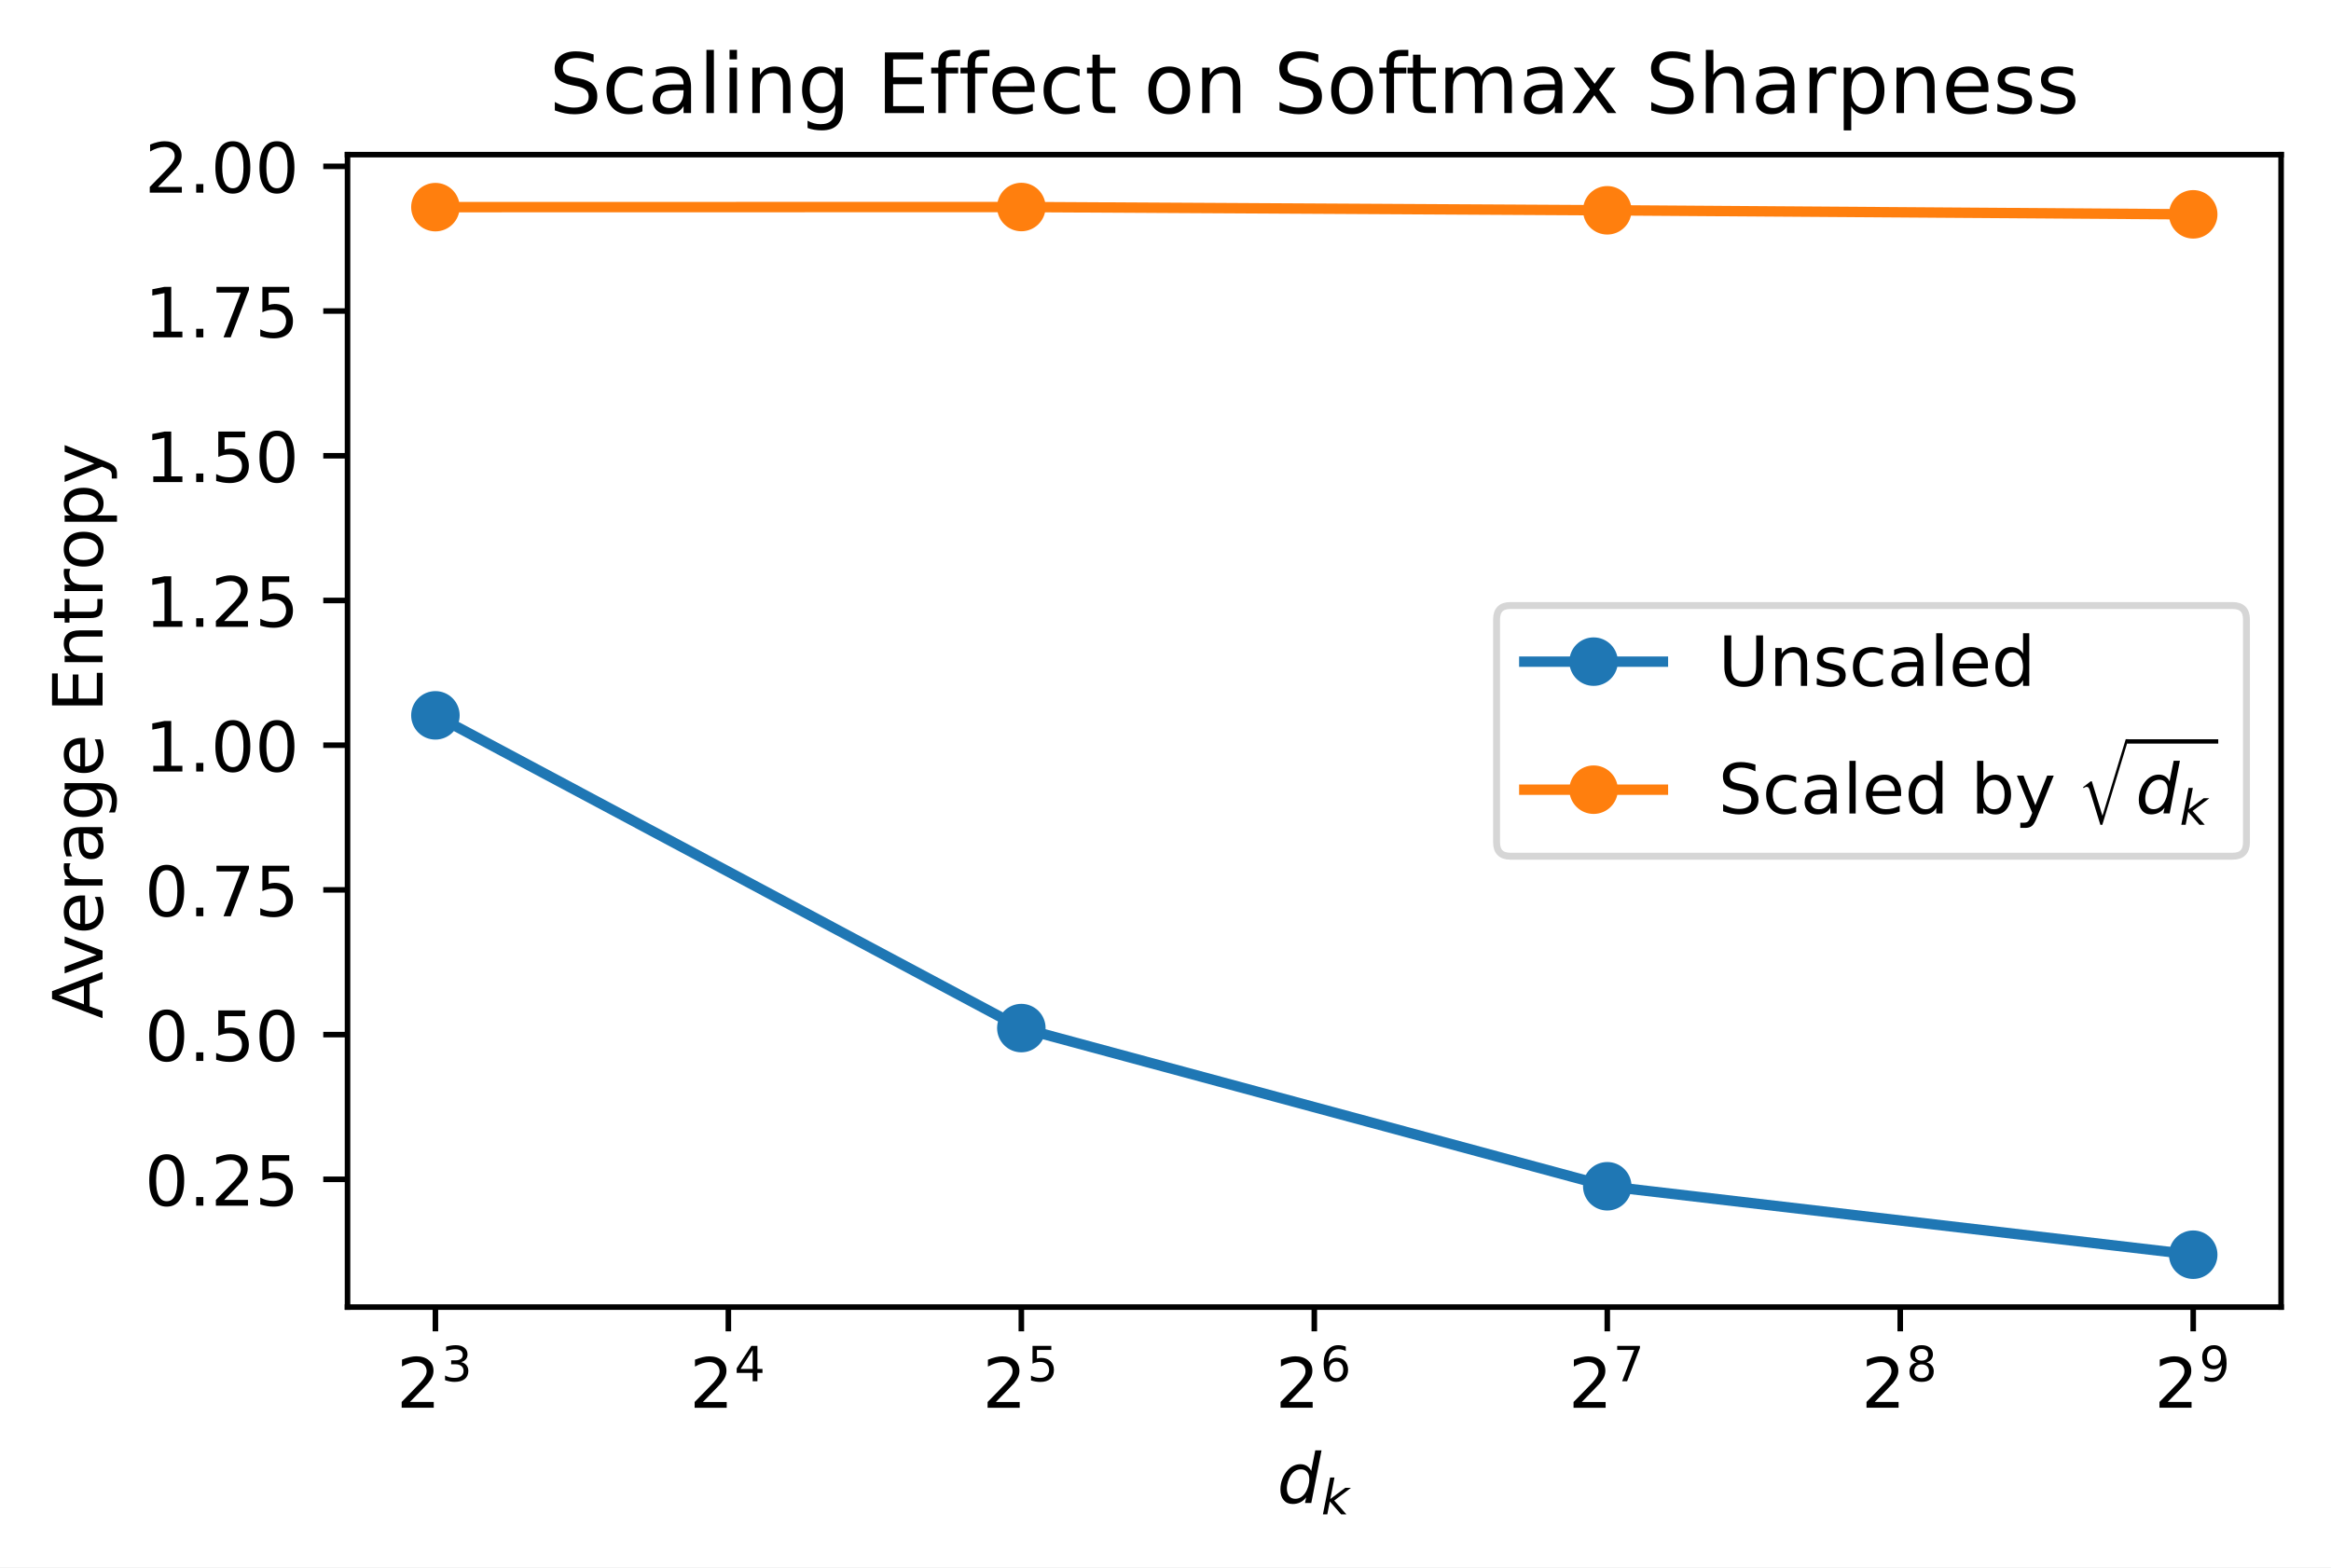
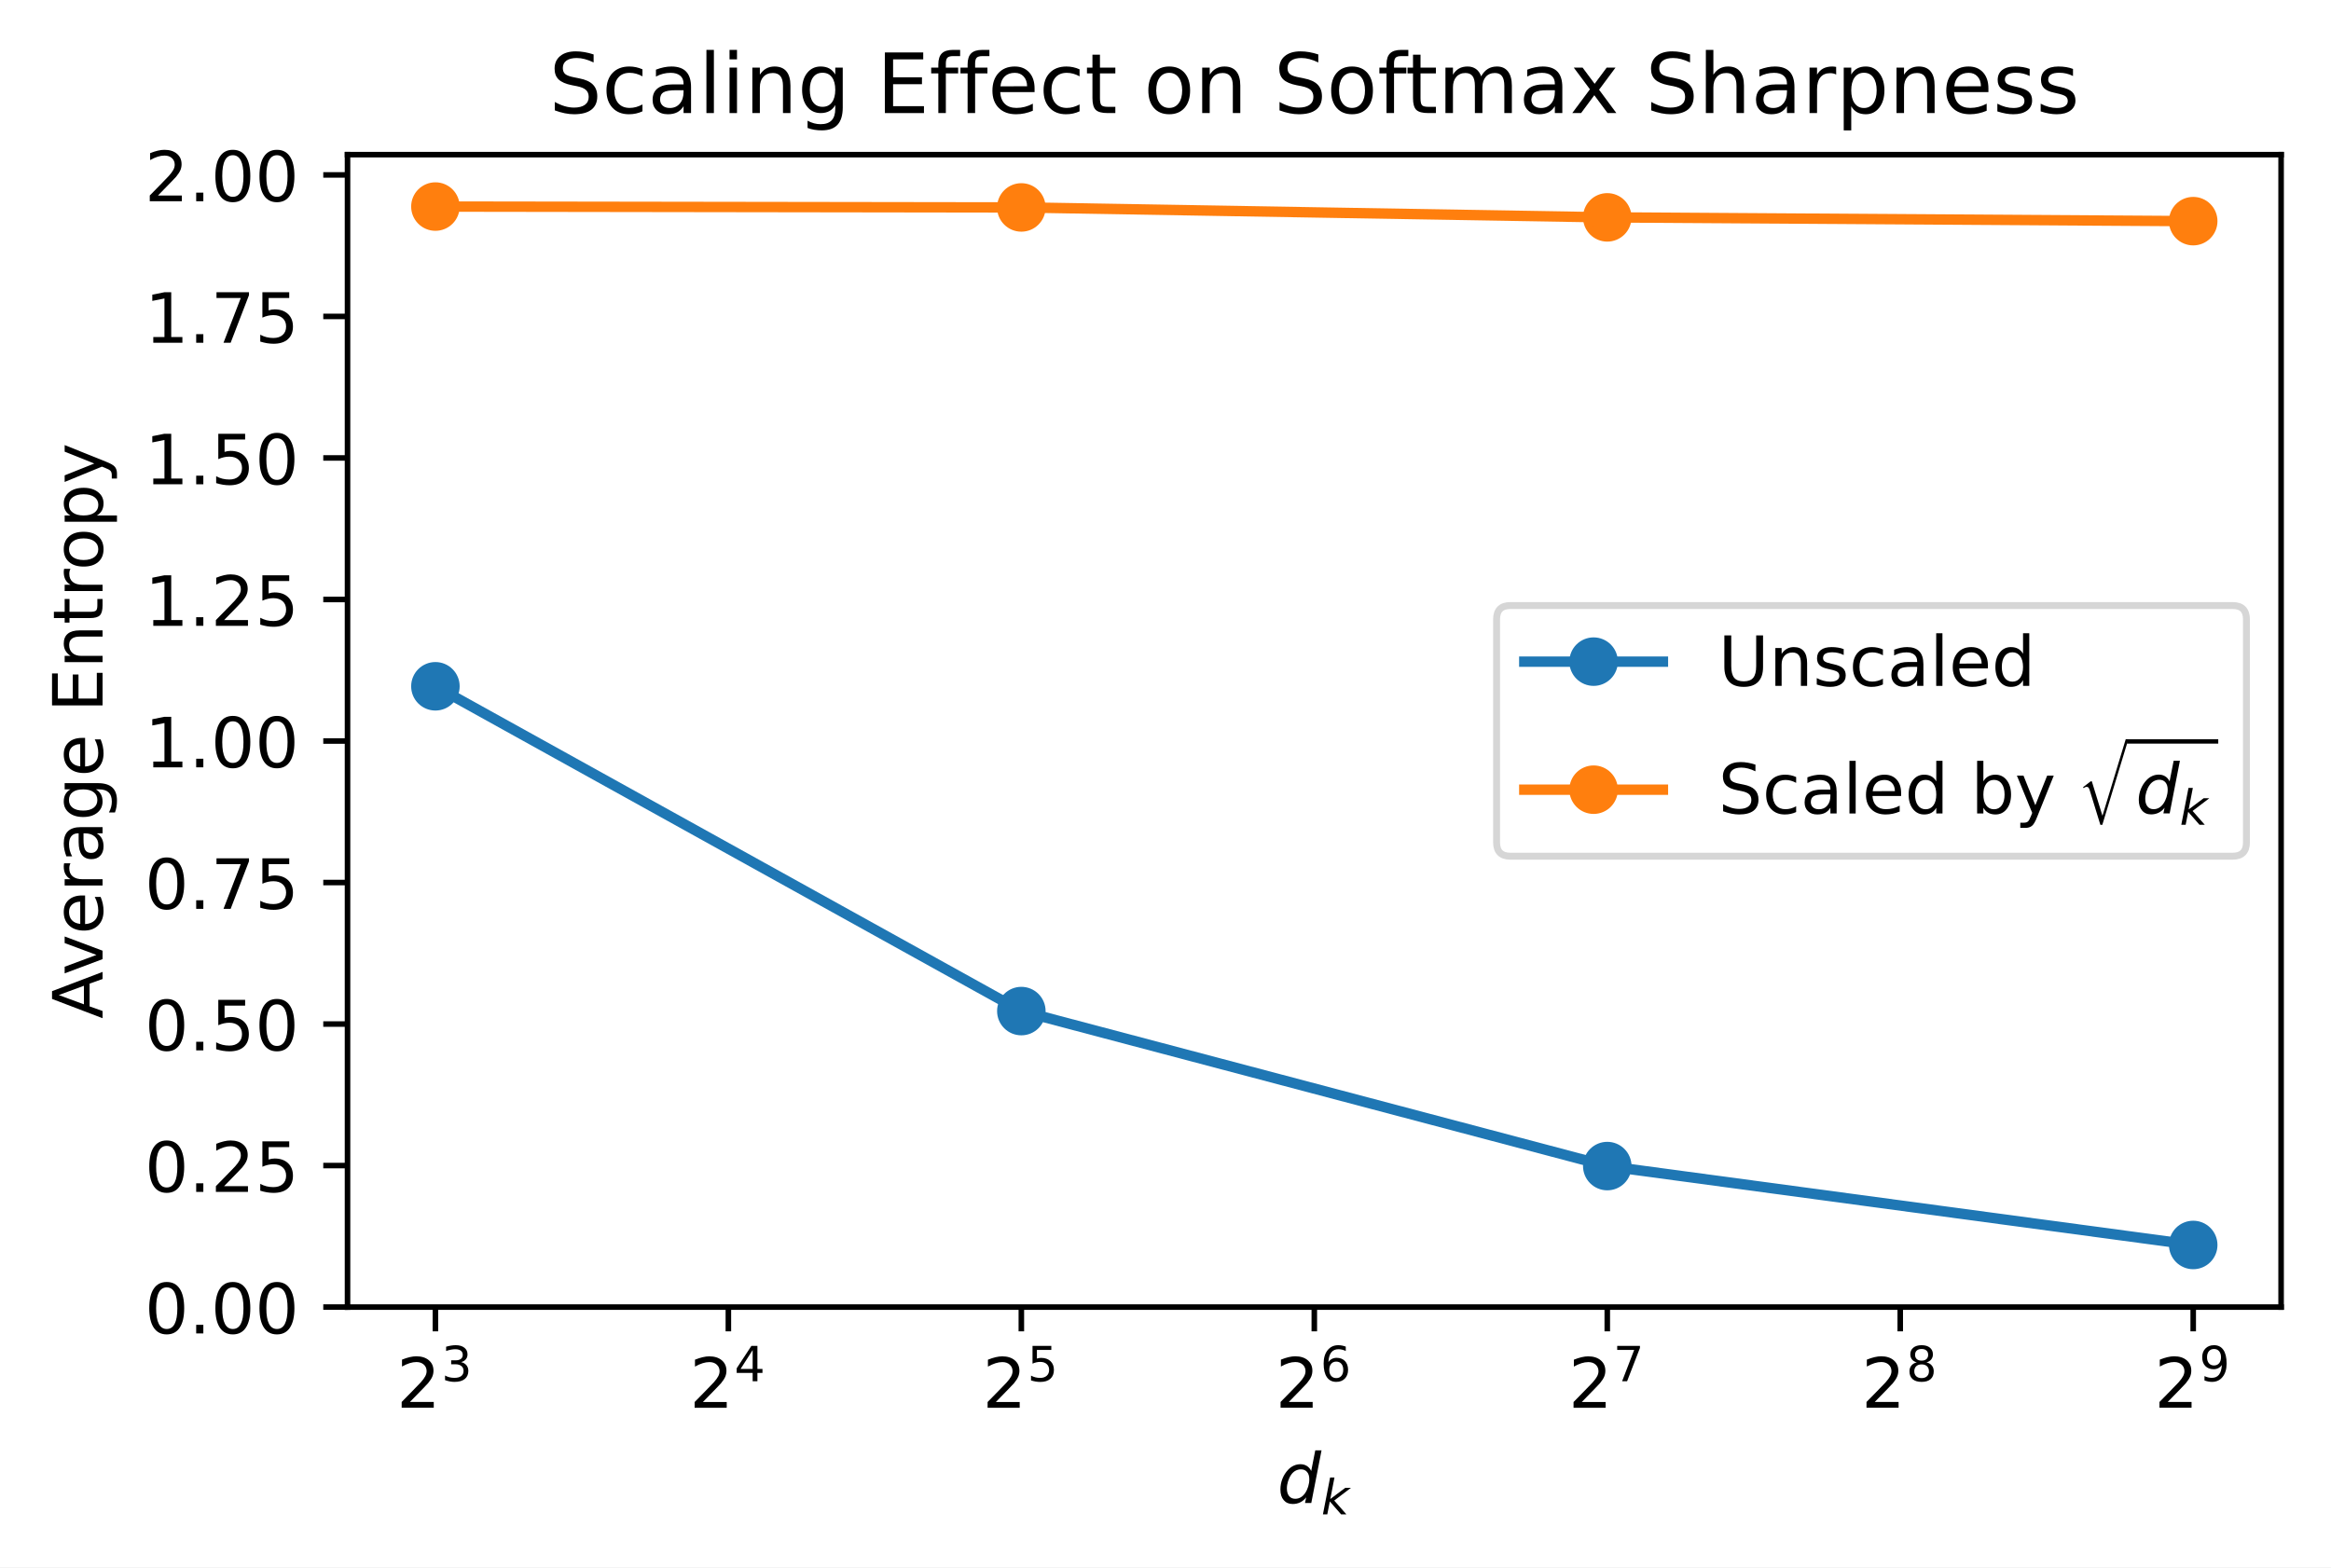
<svg xmlns="http://www.w3.org/2000/svg" xmlns:xlink="http://www.w3.org/1999/xlink" width="336.344pt" height="226.194pt" viewBox="0 0 336.344 226.194" version="1.1">
  <defs>
    <style type="text/css">*{stroke-linejoin: round; stroke-linecap: butt}</style>
  </defs>
  <g id="figure_1">
    <g id="patch_1">
      <path d="M 0 226.194  L 336.344 226.194  L 336.344 0  L 0 0  z " style="fill: #ffffff" />
    </g>
    <g id="axes_1">
      <g id="patch_2">
        <path d="M 50.144 188.638  L 329.144 188.638  L 329.144 22.318  L 50.144 22.318  z " style="fill: #ffffff" />
      </g>
      <g id="matplotlib.axis_1">
        <g id="xtick_1">
          <g id="line2d_1">
            <defs>
-               <path id="m16a1628b3b" d="M 0 0  L 0 3.5  " style="stroke: #000000; stroke-width: 0.8" />
-             </defs>
-             <g>
-               <use xlink:href="#m16a1628b3b" x="62.826" y="188.638" style="stroke: #000000; stroke-width: 0.8" />
+               <path id="m751937ba06" d="M 0 0  L 0 3.5  " style="stroke: #000000; stroke-width: 0.8" />
+             </defs>
+             <g>
+               <use xlink:href="#m751937ba06" x="62.826" y="188.638" style="stroke: #000000; stroke-width: 0.8" />
            </g>
          </g>
          <g id="text_1">
            <g transform="translate(57.22557 203.2366) scale(0.1 -0.1)">
              <defs>
                <path id="DejaVuSans-32" d="M 1228 531  L 3431 531  L 3431 0  L 469 0  L 469 531  Q 828 903 1448 1529  Q 2069 2156 2228 2338  Q 2531 2678 2651 2914  Q 2772 3150 2772 3378  Q 2772 3750 2511 3984  Q 2250 4219 1831 4219  Q 1534 4219 1204 4116  Q 875 4013 500 3803  L 500 4441  Q 881 4594 1212 4672  Q 1544 4750 1819 4750  Q 2544 4750 2975 4387  Q 3406 4025 3406 3419  Q 3406 3131 3298 2873  Q 3191 2616 2906 2266  Q 2828 2175 2409 1742  Q 1991 1309 1228 531  z " transform="scale(0.015625)" />
                <path id="DejaVuSans-33" d="M 2597 2516  Q 3050 2419 3304 2112  Q 3559 1806 3559 1356  Q 3559 666 3084 287  Q 2609 -91 1734 -91  Q 1441 -91 1130 -33  Q 819 25 488 141  L 488 750  Q 750 597 1062 519  Q 1375 441 1716 441  Q 2309 441 2620 675  Q 2931 909 2931 1356  Q 2931 1769 2642 2001  Q 2353 2234 1838 2234  L 1294 2234  L 1294 2753  L 1863 2753  Q 2328 2753 2575 2939  Q 2822 3125 2822 3475  Q 2822 3834 2567 4026  Q 2313 4219 1838 4219  Q 1578 4219 1281 4162  Q 984 4106 628 3988  L 628 4550  Q 988 4650 1302 4700  Q 1616 4750 1894 4750  Q 2613 4750 3031 4423  Q 3450 4097 3450 3541  Q 3450 3153 3228 2886  Q 3006 2619 2597 2516  z " transform="scale(0.015625)" />
              </defs>
              <use xlink:href="#DejaVuSans-32" transform="translate(0 0.765625)" />
              <use xlink:href="#DejaVuSans-33" transform="translate(64.58008 39.04688) scale(0.7)" />
            </g>
          </g>
        </g>
        <g id="xtick_2">
          <g id="line2d_2">
            <g>
-               <use xlink:href="#m16a1628b3b" x="105.098" y="188.638" style="stroke: #000000; stroke-width: 0.8" />
+               <use xlink:href="#m751937ba06" x="105.098" y="188.638" style="stroke: #000000; stroke-width: 0.8" />
            </g>
          </g>
          <g id="text_2">
            <g transform="translate(99.49829 203.2366) scale(0.1 -0.1)">
              <defs>
                <path id="DejaVuSans-34" d="M 2419 4116  L 825 1625  L 2419 1625  L 2419 4116  z M 2253 4666  L 3047 4666  L 3047 1625  L 3713 1625  L 3713 1100  L 3047 1100  L 3047 0  L 2419 0  L 2419 1100  L 313 1100  L 313 1709  L 2253 4666  z " transform="scale(0.015625)" />
              </defs>
              <use xlink:href="#DejaVuSans-32" transform="translate(0 0.684375)" />
              <use xlink:href="#DejaVuSans-34" transform="translate(64.58008 38.96563) scale(0.7)" />
            </g>
          </g>
        </g>
        <g id="xtick_3">
          <g id="line2d_3">
            <g>
-               <use xlink:href="#m16a1628b3b" x="147.371" y="188.638" style="stroke: #000000; stroke-width: 0.8" />
+               <use xlink:href="#m751937ba06" x="147.371" y="188.638" style="stroke: #000000; stroke-width: 0.8" />
            </g>
          </g>
          <g id="text_3">
            <g transform="translate(141.771 203.2366) scale(0.1 -0.1)">
              <defs>
                <path id="DejaVuSans-35" d="M 691 4666  L 3169 4666  L 3169 4134  L 1269 4134  L 1269 2991  Q 1406 3038 1543 3061  Q 1681 3084 1819 3084  Q 2600 3084 3056 2656  Q 3513 2228 3513 1497  Q 3513 744 3044 326  Q 2575 -91 1722 -91  Q 1428 -91 1123 -41  Q 819 9 494 109  L 494 744  Q 775 591 1075 516  Q 1375 441 1709 441  Q 2250 441 2565 725  Q 2881 1009 2881 1497  Q 2881 1984 2565 2268  Q 2250 2553 1709 2553  Q 1456 2553 1204 2497  Q 953 2441 691 2322  L 691 4666  z " transform="scale(0.015625)" />
              </defs>
              <use xlink:href="#DejaVuSans-32" transform="translate(0 0.684375)" />
              <use xlink:href="#DejaVuSans-35" transform="translate(64.58008 38.96563) scale(0.7)" />
            </g>
          </g>
        </g>
        <g id="xtick_4">
          <g id="line2d_4">
            <g>
-               <use xlink:href="#m16a1628b3b" x="189.644" y="188.638" style="stroke: #000000; stroke-width: 0.8" />
+               <use xlink:href="#m751937ba06" x="189.644" y="188.638" style="stroke: #000000; stroke-width: 0.8" />
            </g>
          </g>
          <g id="text_4">
            <g transform="translate(184.0437 203.2366) scale(0.1 -0.1)">
              <defs>
                <path id="DejaVuSans-36" d="M 2113 2584  Q 1688 2584 1439 2293  Q 1191 2003 1191 1497  Q 1191 994 1439 701  Q 1688 409 2113 409  Q 2538 409 2786 701  Q 3034 994 3034 1497  Q 3034 2003 2786 2293  Q 2538 2584 2113 2584  z M 3366 4563  L 3366 3988  Q 3128 4100 2886 4159  Q 2644 4219 2406 4219  Q 1781 4219 1451 3797  Q 1122 3375 1075 2522  Q 1259 2794 1537 2939  Q 1816 3084 2150 3084  Q 2853 3084 3261 2657  Q 3669 2231 3669 1497  Q 3669 778 3244 343  Q 2819 -91 2113 -91  Q 1303 -91 875 529  Q 447 1150 447 2328  Q 447 3434 972 4092  Q 1497 4750 2381 4750  Q 2619 4750 2861 4703  Q 3103 4656 3366 4563  z " transform="scale(0.015625)" />
              </defs>
              <use xlink:href="#DejaVuSans-32" transform="translate(0 0.765625)" />
              <use xlink:href="#DejaVuSans-36" transform="translate(64.58008 39.04688) scale(0.7)" />
            </g>
          </g>
        </g>
        <g id="xtick_5">
          <g id="line2d_5">
            <g>
-               <use xlink:href="#m16a1628b3b" x="231.916" y="188.638" style="stroke: #000000; stroke-width: 0.8" />
+               <use xlink:href="#m751937ba06" x="231.916" y="188.638" style="stroke: #000000; stroke-width: 0.8" />
            </g>
          </g>
          <g id="text_5">
            <g transform="translate(226.3165 203.2366) scale(0.1 -0.1)">
              <defs>
                <path id="DejaVuSans-37" d="M 525 4666  L 3525 4666  L 3525 4397  L 1831 0  L 1172 0  L 2766 4134  L 525 4134  L 525 4666  z " transform="scale(0.015625)" />
              </defs>
              <use xlink:href="#DejaVuSans-32" transform="translate(0 0.684375)" />
              <use xlink:href="#DejaVuSans-37" transform="translate(64.58008 38.96563) scale(0.7)" />
            </g>
          </g>
        </g>
        <g id="xtick_6">
          <g id="line2d_6">
            <g>
-               <use xlink:href="#m16a1628b3b" x="274.189" y="188.638" style="stroke: #000000; stroke-width: 0.8" />
+               <use xlink:href="#m751937ba06" x="274.189" y="188.638" style="stroke: #000000; stroke-width: 0.8" />
            </g>
          </g>
          <g id="text_6">
            <g transform="translate(268.5892 203.2366) scale(0.1 -0.1)">
              <defs>
                <path id="DejaVuSans-38" d="M 2034 2216  Q 1584 2216 1326 1975  Q 1069 1734 1069 1313  Q 1069 891 1326 650  Q 1584 409 2034 409  Q 2484 409 2743 651  Q 3003 894 3003 1313  Q 3003 1734 2745 1975  Q 2488 2216 2034 2216  z M 1403 2484  Q 997 2584 770 2862  Q 544 3141 544 3541  Q 544 4100 942 4425  Q 1341 4750 2034 4750  Q 2731 4750 3128 4425  Q 3525 4100 3525 3541  Q 3525 3141 3298 2862  Q 3072 2584 2669 2484  Q 3125 2378 3379 2068  Q 3634 1759 3634 1313  Q 3634 634 3220 271  Q 2806 -91 2034 -91  Q 1263 -91 848 271  Q 434 634 434 1313  Q 434 1759 690 2068  Q 947 2378 1403 2484  z M 1172 3481  Q 1172 3119 1398 2916  Q 1625 2713 2034 2713  Q 2441 2713 2670 2916  Q 2900 3119 2900 3481  Q 2900 3844 2670 4047  Q 2441 4250 2034 4250  Q 1625 4250 1398 4047  Q 1172 3844 1172 3481  z " transform="scale(0.015625)" />
              </defs>
              <use xlink:href="#DejaVuSans-32" transform="translate(0 0.765625)" />
              <use xlink:href="#DejaVuSans-38" transform="translate(64.58008 39.04688) scale(0.7)" />
            </g>
          </g>
        </g>
        <g id="xtick_7">
          <g id="line2d_7">
            <g>
-               <use xlink:href="#m16a1628b3b" x="316.462" y="188.638" style="stroke: #000000; stroke-width: 0.8" />
+               <use xlink:href="#m751937ba06" x="316.462" y="188.638" style="stroke: #000000; stroke-width: 0.8" />
            </g>
          </g>
          <g id="text_7">
            <g transform="translate(310.8619 203.2366) scale(0.1 -0.1)">
              <defs>
                <path id="DejaVuSans-39" d="M 703 97  L 703 672  Q 941 559 1184 500  Q 1428 441 1663 441  Q 2288 441 2617 861  Q 2947 1281 2994 2138  Q 2813 1869 2534 1725  Q 2256 1581 1919 1581  Q 1219 1581 811 2004  Q 403 2428 403 3163  Q 403 3881 828 4315  Q 1253 4750 1959 4750  Q 2769 4750 3195 4129  Q 3622 3509 3622 2328  Q 3622 1225 3098 567  Q 2575 -91 1691 -91  Q 1453 -91 1209 -44  Q 966 3 703 97  z M 1959 2075  Q 2384 2075 2632 2365  Q 2881 2656 2881 3163  Q 2881 3666 2632 3958  Q 2384 4250 1959 4250  Q 1534 4250 1286 3958  Q 1038 3666 1038 3163  Q 1038 2656 1286 2365  Q 1534 2075 1959 2075  z " transform="scale(0.015625)" />
              </defs>
              <use xlink:href="#DejaVuSans-32" transform="translate(0 0.765625)" />
              <use xlink:href="#DejaVuSans-39" transform="translate(64.58008 39.04688) scale(0.7)" />
            </g>
          </g>
        </g>
        <g id="text_8">
          <g transform="translate(184.2937 216.9147) scale(0.1 -0.1)">
            <defs>
              <path id="DejaVuSans-Oblique-64" d="M 2675 525  Q 2444 222 2128 65  Q 1813 -91 1428 -91  Q 903 -91 598 267  Q 294 625 294 1247  Q 294 1766 478 2236  Q 663 2706 1013 3078  Q 1244 3325 1534 3454  Q 1825 3584 2144 3584  Q 2481 3584 2739 3421  Q 2997 3259 3138 2956  L 3513 4863  L 4091 4863  L 3144 0  L 2566 0  L 2675 525  z M 891 1350  Q 891 897 1095 644  Q 1300 391 1663 391  Q 1931 391 2161 520  Q 2391 650 2566 903  Q 2750 1166 2856 1509  Q 2963 1853 2963 2188  Q 2963 2622 2758 2865  Q 2553 3109 2194 3109  Q 1922 3109 1687 2981  Q 1453 2853 1288 2613  Q 1106 2353 998 2009  Q 891 1666 891 1350  z " transform="scale(0.015625)" />
              <path id="DejaVuSans-Oblique-6b" d="M 1172 4863  L 1747 4863  L 1197 2028  L 3169 3500  L 3916 3500  L 1716 1825  L 3322 0  L 2625 0  L 1131 1709  L 800 0  L 225 0  L 1172 4863  z " transform="scale(0.015625)" />
            </defs>
            <use xlink:href="#DejaVuSans-Oblique-64" transform="translate(0 0.015625)" />
            <use xlink:href="#DejaVuSans-Oblique-6b" transform="translate(63.47656 -16.39062) scale(0.7)" />
          </g>
        </g>
      </g>
      <g id="matplotlib.axis_2">
        <g id="ytick_1">
          <g id="line2d_8">
            <defs>
-               <path id="mbe635e6ed2" d="M 0 0  L -3.5 0  " style="stroke: #000000; stroke-width: 0.8" />
-             </defs>
-             <g>
-               <use xlink:href="#mbe635e6ed2" x="50.144" y="170.199" style="stroke: #000000; stroke-width: 0.8" />
+               <path id="m3255a38ad0" d="M 0 0  L -3.5 0  " style="stroke: #000000; stroke-width: 0.8" />
+             </defs>
+             <g>
+               <use xlink:href="#m3255a38ad0" x="50.144" y="188.638" style="stroke: #000000; stroke-width: 0.8" />
            </g>
          </g>
          <g id="text_9">
-             <g transform="translate(20.87813 173.9981) scale(0.1 -0.1)">
+             <g transform="translate(20.87813 192.4373) scale(0.1 -0.1)">
              <defs>
                <path id="DejaVuSans-30" d="M 2034 4250  Q 1547 4250 1301 3770  Q 1056 3291 1056 2328  Q 1056 1369 1301 889  Q 1547 409 2034 409  Q 2525 409 2770 889  Q 3016 1369 3016 2328  Q 3016 3291 2770 3770  Q 2525 4250 2034 4250  z M 2034 4750  Q 2819 4750 3233 4129  Q 3647 3509 3647 2328  Q 3647 1150 3233 529  Q 2819 -91 2034 -91  Q 1250 -91 836 529  Q 422 1150 422 2328  Q 422 3509 836 4129  Q 1250 4750 2034 4750  z " transform="scale(0.015625)" />
                <path id="DejaVuSans-2e" d="M 684 794  L 1344 794  L 1344 0  L 684 0  L 684 794  z " transform="scale(0.015625)" />
              </defs>
              <use xlink:href="#DejaVuSans-30" />
              <use xlink:href="#DejaVuSans-2e" transform="translate(63.62305 0)" />
+               <use xlink:href="#DejaVuSans-30" transform="translate(95.41016 0)" />
+               <use xlink:href="#DejaVuSans-30" transform="translate(159.0332 0)" />
+             </g>
+           </g>
+         </g>
+         <g id="ytick_2">
+           <g id="line2d_9">
+             <g>
+               <use xlink:href="#m3255a38ad0" x="50.144" y="168.214" style="stroke: #000000; stroke-width: 0.8" />
+             </g>
+           </g>
+           <g id="text_10">
+             <g transform="translate(20.87813 172.013) scale(0.1 -0.1)">
+               <use xlink:href="#DejaVuSans-30" />
+               <use xlink:href="#DejaVuSans-2e" transform="translate(63.62305 0)" />
              <use xlink:href="#DejaVuSans-32" transform="translate(95.41016 0)" />
              <use xlink:href="#DejaVuSans-35" transform="translate(159.0332 0)" />
            </g>
          </g>
        </g>
-         <g id="ytick_2">
-           <g id="line2d_9">
-             <g>
-               <use xlink:href="#mbe635e6ed2" x="50.144" y="149.314" style="stroke: #000000; stroke-width: 0.8" />
-             </g>
-           </g>
-           <g id="text_10">
-             <g transform="translate(20.87813 153.1133) scale(0.1 -0.1)">
+         <g id="ytick_3">
+           <g id="line2d_10">
+             <g>
+               <use xlink:href="#m3255a38ad0" x="50.144" y="147.789" style="stroke: #000000; stroke-width: 0.8" />
+             </g>
+           </g>
+           <g id="text_11">
+             <g transform="translate(20.87813 151.5886) scale(0.1 -0.1)">
              <use xlink:href="#DejaVuSans-30" />
              <use xlink:href="#DejaVuSans-2e" transform="translate(63.62305 0)" />
              <use xlink:href="#DejaVuSans-35" transform="translate(95.41016 0)" />
              <use xlink:href="#DejaVuSans-30" transform="translate(159.0332 0)" />
            </g>
          </g>
        </g>
-         <g id="ytick_3">
-           <g id="line2d_10">
-             <g>
-               <use xlink:href="#mbe635e6ed2" x="50.144" y="128.429" style="stroke: #000000; stroke-width: 0.8" />
-             </g>
-           </g>
-           <g id="text_11">
-             <g transform="translate(20.87813 132.2285) scale(0.1 -0.1)">
+         <g id="ytick_4">
+           <g id="line2d_11">
+             <g>
+               <use xlink:href="#m3255a38ad0" x="50.144" y="127.365" style="stroke: #000000; stroke-width: 0.8" />
+             </g>
+           </g>
+           <g id="text_12">
+             <g transform="translate(20.87813 131.1643) scale(0.1 -0.1)">
              <use xlink:href="#DejaVuSans-30" />
              <use xlink:href="#DejaVuSans-2e" transform="translate(63.62305 0)" />
              <use xlink:href="#DejaVuSans-37" transform="translate(95.41016 0)" />
              <use xlink:href="#DejaVuSans-35" transform="translate(159.0332 0)" />
            </g>
          </g>
        </g>
-         <g id="ytick_4">
-           <g id="line2d_11">
-             <g>
-               <use xlink:href="#mbe635e6ed2" x="50.144" y="107.544" style="stroke: #000000; stroke-width: 0.8" />
-             </g>
-           </g>
-           <g id="text_12">
-             <g transform="translate(20.87813 111.3436) scale(0.1 -0.1)">
+         <g id="ytick_5">
+           <g id="line2d_12">
+             <g>
+               <use xlink:href="#m3255a38ad0" x="50.144" y="106.941" style="stroke: #000000; stroke-width: 0.8" />
+             </g>
+           </g>
+           <g id="text_13">
+             <g transform="translate(20.87813 110.7399) scale(0.1 -0.1)">
              <defs>
                <path id="DejaVuSans-31" d="M 794 531  L 1825 531  L 1825 4091  L 703 3866  L 703 4441  L 1819 4666  L 2450 4666  L 2450 531  L 3481 531  L 3481 0  L 794 0  L 794 531  z " transform="scale(0.015625)" />
              </defs>
              <use xlink:href="#DejaVuSans-31" />
              <use xlink:href="#DejaVuSans-2e" transform="translate(63.62305 0)" />
              <use xlink:href="#DejaVuSans-30" transform="translate(95.41016 0)" />
              <use xlink:href="#DejaVuSans-30" transform="translate(159.0332 0)" />
            </g>
          </g>
        </g>
-         <g id="ytick_5">
-           <g id="line2d_12">
-             <g>
-               <use xlink:href="#mbe635e6ed2" x="50.144" y="86.66" style="stroke: #000000; stroke-width: 0.8" />
-             </g>
-           </g>
-           <g id="text_13">
-             <g transform="translate(20.87813 90.45882) scale(0.1 -0.1)">
+         <g id="ytick_6">
+           <g id="line2d_13">
+             <g>
+               <use xlink:href="#m3255a38ad0" x="50.144" y="86.516" style="stroke: #000000; stroke-width: 0.8" />
+             </g>
+           </g>
+           <g id="text_14">
+             <g transform="translate(20.87813 90.31553) scale(0.1 -0.1)">
              <use xlink:href="#DejaVuSans-31" />
              <use xlink:href="#DejaVuSans-2e" transform="translate(63.62305 0)" />
              <use xlink:href="#DejaVuSans-32" transform="translate(95.41016 0)" />
              <use xlink:href="#DejaVuSans-35" transform="translate(159.0332 0)" />
            </g>
          </g>
        </g>
-         <g id="ytick_6">
-           <g id="line2d_13">
-             <g>
-               <use xlink:href="#mbe635e6ed2" x="50.144" y="65.775" style="stroke: #000000; stroke-width: 0.8" />
-             </g>
-           </g>
-           <g id="text_14">
-             <g transform="translate(20.87813 69.57399) scale(0.1 -0.1)">
+         <g id="ytick_7">
+           <g id="line2d_14">
+             <g>
+               <use xlink:href="#m3255a38ad0" x="50.144" y="66.092" style="stroke: #000000; stroke-width: 0.8" />
+             </g>
+           </g>
+           <g id="text_15">
+             <g transform="translate(20.87813 69.89117) scale(0.1 -0.1)">
              <use xlink:href="#DejaVuSans-31" />
              <use xlink:href="#DejaVuSans-2e" transform="translate(63.62305 0)" />
              <use xlink:href="#DejaVuSans-35" transform="translate(95.41016 0)" />
              <use xlink:href="#DejaVuSans-30" transform="translate(159.0332 0)" />
            </g>
          </g>
        </g>
-         <g id="ytick_7">
-           <g id="line2d_14">
-             <g>
-               <use xlink:href="#mbe635e6ed2" x="50.144" y="44.89" style="stroke: #000000; stroke-width: 0.8" />
-             </g>
-           </g>
-           <g id="text_15">
-             <g transform="translate(20.87813 48.68917) scale(0.1 -0.1)">
+         <g id="ytick_8">
+           <g id="line2d_15">
+             <g>
+               <use xlink:href="#m3255a38ad0" x="50.144" y="45.668" style="stroke: #000000; stroke-width: 0.8" />
+             </g>
+           </g>
+           <g id="text_16">
+             <g transform="translate(20.87813 49.4668) scale(0.1 -0.1)">
              <use xlink:href="#DejaVuSans-31" />
              <use xlink:href="#DejaVuSans-2e" transform="translate(63.62305 0)" />
              <use xlink:href="#DejaVuSans-37" transform="translate(95.41016 0)" />
              <use xlink:href="#DejaVuSans-35" transform="translate(159.0332 0)" />
            </g>
          </g>
        </g>
-         <g id="ytick_8">
-           <g id="line2d_15">
-             <g>
-               <use xlink:href="#mbe635e6ed2" x="50.144" y="24.005" style="stroke: #000000; stroke-width: 0.8" />
-             </g>
-           </g>
-           <g id="text_16">
-             <g transform="translate(20.87813 27.80434) scale(0.1 -0.1)">
+         <g id="ytick_9">
+           <g id="line2d_16">
+             <g>
+               <use xlink:href="#m3255a38ad0" x="50.144" y="25.243" style="stroke: #000000; stroke-width: 0.8" />
+             </g>
+           </g>
+           <g id="text_17">
+             <g transform="translate(20.87813 29.04244) scale(0.1 -0.1)">
              <use xlink:href="#DejaVuSans-32" />
              <use xlink:href="#DejaVuSans-2e" transform="translate(63.62305 0)" />
              <use xlink:href="#DejaVuSans-30" transform="translate(95.41016 0)" />
              <use xlink:href="#DejaVuSans-30" transform="translate(159.0332 0)" />
            </g>
          </g>
        </g>
-         <g id="text_17">
+         <g id="text_18">
          <g transform="translate(14.79844 147.0242) rotate(-90) scale(0.1 -0.1)">
            <defs>
              <path id="DejaVuSans-41" d="M 2188 4044  L 1331 1722  L 3047 1722  L 2188 4044  z M 1831 4666  L 2547 4666  L 4325 0  L 3669 0  L 3244 1197  L 1141 1197  L 716 0  L 50 0  L 1831 4666  z " transform="scale(0.015625)" />
              <path id="DejaVuSans-76" d="M 191 3500  L 800 3500  L 1894 563  L 2988 3500  L 3597 3500  L 2284 0  L 1503 0  L 191 3500  z " transform="scale(0.015625)" />
              <path id="DejaVuSans-65" d="M 3597 1894  L 3597 1613  L 953 1613  Q 991 1019 1311 708  Q 1631 397 2203 397  Q 2534 397 2845 478  Q 3156 559 3463 722  L 3463 178  Q 3153 47 2828 -22  Q 2503 -91 2169 -91  Q 1331 -91 842 396  Q 353 884 353 1716  Q 353 2575 817 3079  Q 1281 3584 2069 3584  Q 2775 3584 3186 3129  Q 3597 2675 3597 1894  z M 3022 2063  Q 3016 2534 2758 2815  Q 2500 3097 2075 3097  Q 1594 3097 1305 2825  Q 1016 2553 972 2059  L 3022 2063  z " transform="scale(0.015625)" />
              <path id="DejaVuSans-72" d="M 2631 2963  Q 2534 3019 2420 3045  Q 2306 3072 2169 3072  Q 1681 3072 1420 2755  Q 1159 2438 1159 1844  L 1159 0  L 581 0  L 581 3500  L 1159 3500  L 1159 2956  Q 1341 3275 1631 3429  Q 1922 3584 2338 3584  Q 2397 3584 2469 3576  Q 2541 3569 2628 3553  L 2631 2963  z " transform="scale(0.015625)" />
              <path id="DejaVuSans-61" d="M 2194 1759  Q 1497 1759 1228 1600  Q 959 1441 959 1056  Q 959 750 1161 570  Q 1363 391 1709 391  Q 2188 391 2477 730  Q 2766 1069 2766 1631  L 2766 1759  L 2194 1759  z M 3341 1997  L 3341 0  L 2766 0  L 2766 531  Q 2569 213 2275 61  Q 1981 -91 1556 -91  Q 1019 -91 701 211  Q 384 513 384 1019  Q 384 1609 779 1909  Q 1175 2209 1959 2209  L 2766 2209  L 2766 2266  Q 2766 2663 2505 2880  Q 2244 3097 1772 3097  Q 1472 3097 1187 3025  Q 903 2953 641 2809  L 641 3341  Q 956 3463 1253 3523  Q 1550 3584 1831 3584  Q 2591 3584 2966 3190  Q 3341 2797 3341 1997  z " transform="scale(0.015625)" />
              <path id="DejaVuSans-67" d="M 2906 1791  Q 2906 2416 2648 2759  Q 2391 3103 1925 3103  Q 1463 3103 1205 2759  Q 947 2416 947 1791  Q 947 1169 1205 825  Q 1463 481 1925 481  Q 2391 481 2648 825  Q 2906 1169 2906 1791  z M 3481 434  Q 3481 -459 3084 -895  Q 2688 -1331 1869 -1331  Q 1566 -1331 1297 -1286  Q 1028 -1241 775 -1147  L 775 -588  Q 1028 -725 1275 -790  Q 1522 -856 1778 -856  Q 2344 -856 2625 -561  Q 2906 -266 2906 331  L 2906 616  Q 2728 306 2450 153  Q 2172 0 1784 0  Q 1141 0 747 490  Q 353 981 353 1791  Q 353 2603 747 3093  Q 1141 3584 1784 3584  Q 2172 3584 2450 3431  Q 2728 3278 2906 2969  L 2906 3500  L 3481 3500  L 3481 434  z " transform="scale(0.015625)" />
              <path id="DejaVuSans-20" transform="scale(0.015625)" />
              <path id="DejaVuSans-45" d="M 628 4666  L 3578 4666  L 3578 4134  L 1259 4134  L 1259 2753  L 3481 2753  L 3481 2222  L 1259 2222  L 1259 531  L 3634 531  L 3634 0  L 628 0  L 628 4666  z " transform="scale(0.015625)" />
              <path id="DejaVuSans-6e" d="M 3513 2113  L 3513 0  L 2938 0  L 2938 2094  Q 2938 2591 2744 2837  Q 2550 3084 2163 3084  Q 1697 3084 1428 2787  Q 1159 2491 1159 1978  L 1159 0  L 581 0  L 581 3500  L 1159 3500  L 1159 2956  Q 1366 3272 1645 3428  Q 1925 3584 2291 3584  Q 2894 3584 3203 3211  Q 3513 2838 3513 2113  z " transform="scale(0.015625)" />
              <path id="DejaVuSans-74" d="M 1172 4494  L 1172 3500  L 2356 3500  L 2356 3053  L 1172 3053  L 1172 1153  Q 1172 725 1289 603  Q 1406 481 1766 481  L 2356 481  L 2356 0  L 1766 0  Q 1100 0 847 248  Q 594 497 594 1153  L 594 3053  L 172 3053  L 172 3500  L 594 3500  L 594 4494  L 1172 4494  z " transform="scale(0.015625)" />
              <path id="DejaVuSans-6f" d="M 1959 3097  Q 1497 3097 1228 2736  Q 959 2375 959 1747  Q 959 1119 1226 758  Q 1494 397 1959 397  Q 2419 397 2687 759  Q 2956 1122 2956 1747  Q 2956 2369 2687 2733  Q 2419 3097 1959 3097  z M 1959 3584  Q 2709 3584 3137 3096  Q 3566 2609 3566 1747  Q 3566 888 3137 398  Q 2709 -91 1959 -91  Q 1206 -91 779 398  Q 353 888 353 1747  Q 353 2609 779 3096  Q 1206 3584 1959 3584  z " transform="scale(0.015625)" />
              <path id="DejaVuSans-70" d="M 1159 525  L 1159 -1331  L 581 -1331  L 581 3500  L 1159 3500  L 1159 2969  Q 1341 3281 1617 3432  Q 1894 3584 2278 3584  Q 2916 3584 3314 3078  Q 3713 2572 3713 1747  Q 3713 922 3314 415  Q 2916 -91 2278 -91  Q 1894 -91 1617 61  Q 1341 213 1159 525  z M 3116 1747  Q 3116 2381 2855 2742  Q 2594 3103 2138 3103  Q 1681 3103 1420 2742  Q 1159 2381 1159 1747  Q 1159 1113 1420 752  Q 1681 391 2138 391  Q 2594 391 2855 752  Q 3116 1113 3116 1747  z " transform="scale(0.015625)" />
              <path id="DejaVuSans-79" d="M 2059 -325  Q 1816 -950 1584 -1140  Q 1353 -1331 966 -1331  L 506 -1331  L 506 -850  L 844 -850  Q 1081 -850 1212 -737  Q 1344 -625 1503 -206  L 1606 56  L 191 3500  L 800 3500  L 1894 763  L 2988 3500  L 3597 3500  L 2059 -325  z " transform="scale(0.015625)" />
            </defs>
            <use xlink:href="#DejaVuSans-41" />
            <use xlink:href="#DejaVuSans-76" transform="translate(62.5332 0)" />
            <use xlink:href="#DejaVuSans-65" transform="translate(121.7129 0)" />
            <use xlink:href="#DejaVuSans-72" transform="translate(183.2363 0)" />
            <use xlink:href="#DejaVuSans-61" transform="translate(224.3496 0)" />
            <use xlink:href="#DejaVuSans-67" transform="translate(285.6289 0)" />
            <use xlink:href="#DejaVuSans-65" transform="translate(349.1055 0)" />
            <use xlink:href="#DejaVuSans-20" transform="translate(410.6289 0)" />
            <use xlink:href="#DejaVuSans-45" transform="translate(442.416 0)" />
            <use xlink:href="#DejaVuSans-6e" transform="translate(505.5996 0)" />
            <use xlink:href="#DejaVuSans-74" transform="translate(568.9785 0)" />
            <use xlink:href="#DejaVuSans-72" transform="translate(608.1875 0)" />
            <use xlink:href="#DejaVuSans-6f" transform="translate(647.0508 0)" />
            <use xlink:href="#DejaVuSans-70" transform="translate(708.2324 0)" />
            <use xlink:href="#DejaVuSans-79" transform="translate(771.709 0)" />
          </g>
        </g>
      </g>
-       <g id="line2d_16">
-         <path d="M 62.826 103.239  L 147.371 148.372  L 231.916 171.201  L 316.462 181.078  " clip-path="url(#pa630d43dca)" style="fill: none; stroke: #1f77b4; stroke-width: 1.5; stroke-linecap: square" />
+       <g id="line2d_17">
+         <path d="M 62.826 99.045  L 147.371 145.918  L 231.916 168.287  L 316.462 179.673  " clip-path="url(#p1bfaee9ef9)" style="fill: none; stroke: #1f77b4; stroke-width: 1.5; stroke-linecap: square" />
        <defs>
-           <path id="m62fa19846b" d="M 0 3  C 0.796 3 1.559 2.684 2.121 2.121  C 2.684 1.559 3 0.796 3 0  C 3 -0.796 2.684 -1.559 2.121 -2.121  C 1.559 -2.684 0.796 -3 0 -3  C -0.796 -3 -1.559 -2.684 -2.121 -2.121  C -2.684 -1.559 -3 -0.796 -3 0  C -3 0.796 -2.684 1.559 -2.121 2.121  C -1.559 2.684 -0.796 3 0 3  z " style="stroke: #1f77b4" />
+           <path id="mc43ddd40de" d="M 0 3  C 0.796 3 1.559 2.684 2.121 2.121  C 2.684 1.559 3 0.796 3 0  C 3 -0.796 2.684 -1.559 2.121 -2.121  C 1.559 -2.684 0.796 -3 0 -3  C -0.796 -3 -1.559 -2.684 -2.121 -2.121  C -2.684 -1.559 -3 -0.796 -3 0  C -3 0.796 -2.684 1.559 -2.121 2.121  C -1.559 2.684 -0.796 3 0 3  z " style="stroke: #1f77b4" />
        </defs>
-         <g clip-path="url(#pa630d43dca)">
-           <use xlink:href="#m62fa19846b" x="62.826" y="103.239" style="fill: #1f77b4; stroke: #1f77b4" />
-           <use xlink:href="#m62fa19846b" x="147.371" y="148.372" style="fill: #1f77b4; stroke: #1f77b4" />
-           <use xlink:href="#m62fa19846b" x="231.916" y="171.201" style="fill: #1f77b4; stroke: #1f77b4" />
-           <use xlink:href="#m62fa19846b" x="316.462" y="181.078" style="fill: #1f77b4; stroke: #1f77b4" />
-         </g>
-       </g>
-       <g id="line2d_17">
-         <path d="M 62.826 29.895  L 147.371 29.878  L 231.916 30.351  L 316.462 30.933  " clip-path="url(#pa630d43dca)" style="fill: none; stroke: #ff7f0e; stroke-width: 1.5; stroke-linecap: square" />
+         <g clip-path="url(#p1bfaee9ef9)">
+           <use xlink:href="#mc43ddd40de" x="62.826" y="99.045" style="fill: #1f77b4; stroke: #1f77b4" />
+           <use xlink:href="#mc43ddd40de" x="147.371" y="145.918" style="fill: #1f77b4; stroke: #1f77b4" />
+           <use xlink:href="#mc43ddd40de" x="231.916" y="168.287" style="fill: #1f77b4; stroke: #1f77b4" />
+           <use xlink:href="#mc43ddd40de" x="316.462" y="179.673" style="fill: #1f77b4; stroke: #1f77b4" />
+         </g>
+       </g>
+       <g id="line2d_18">
+         <path d="M 62.826 29.811  L 147.371 29.936  L 231.916 31.37  L 316.462 31.916  " clip-path="url(#p1bfaee9ef9)" style="fill: none; stroke: #ff7f0e; stroke-width: 1.5; stroke-linecap: square" />
        <defs>
-           <path id="mde7ab9b523" d="M 0 3  C 0.796 3 1.559 2.684 2.121 2.121  C 2.684 1.559 3 0.796 3 0  C 3 -0.796 2.684 -1.559 2.121 -2.121  C 1.559 -2.684 0.796 -3 0 -3  C -0.796 -3 -1.559 -2.684 -2.121 -2.121  C -2.684 -1.559 -3 -0.796 -3 0  C -3 0.796 -2.684 1.559 -2.121 2.121  C -1.559 2.684 -0.796 3 0 3  z " style="stroke: #ff7f0e" />
+           <path id="mc443f72387" d="M 0 3  C 0.796 3 1.559 2.684 2.121 2.121  C 2.684 1.559 3 0.796 3 0  C 3 -0.796 2.684 -1.559 2.121 -2.121  C 1.559 -2.684 0.796 -3 0 -3  C -0.796 -3 -1.559 -2.684 -2.121 -2.121  C -2.684 -1.559 -3 -0.796 -3 0  C -3 0.796 -2.684 1.559 -2.121 2.121  C -1.559 2.684 -0.796 3 0 3  z " style="stroke: #ff7f0e" />
        </defs>
-         <g clip-path="url(#pa630d43dca)">
-           <use xlink:href="#mde7ab9b523" x="62.826" y="29.895" style="fill: #ff7f0e; stroke: #ff7f0e" />
-           <use xlink:href="#mde7ab9b523" x="147.371" y="29.878" style="fill: #ff7f0e; stroke: #ff7f0e" />
-           <use xlink:href="#mde7ab9b523" x="231.916" y="30.351" style="fill: #ff7f0e; stroke: #ff7f0e" />
-           <use xlink:href="#mde7ab9b523" x="316.462" y="30.933" style="fill: #ff7f0e; stroke: #ff7f0e" />
+         <g clip-path="url(#p1bfaee9ef9)">
+           <use xlink:href="#mc443f72387" x="62.826" y="29.811" style="fill: #ff7f0e; stroke: #ff7f0e" />
+           <use xlink:href="#mc443f72387" x="147.371" y="29.936" style="fill: #ff7f0e; stroke: #ff7f0e" />
+           <use xlink:href="#mc443f72387" x="231.916" y="31.37" style="fill: #ff7f0e; stroke: #ff7f0e" />
+           <use xlink:href="#mc443f72387" x="316.462" y="31.916" style="fill: #ff7f0e; stroke: #ff7f0e" />
        </g>
      </g>
      <g id="patch_3">
        <path d="M 50.144 188.638  L 50.144 22.318  " style="fill: none; stroke: #000000; stroke-width: 0.8; stroke-linejoin: miter; stroke-linecap: square" />
      </g>
      <g id="patch_4">
        <path d="M 329.144 188.638  L 329.144 22.318  " style="fill: none; stroke: #000000; stroke-width: 0.8; stroke-linejoin: miter; stroke-linecap: square" />
      </g>
      <g id="patch_5">
        <path d="M 50.144 188.638  L 329.144 188.638  " style="fill: none; stroke: #000000; stroke-width: 0.8; stroke-linejoin: miter; stroke-linecap: square" />
      </g>
      <g id="patch_6">
        <path d="M 50.144 22.318  L 329.144 22.318  " style="fill: none; stroke: #000000; stroke-width: 0.8; stroke-linejoin: miter; stroke-linecap: square" />
      </g>
-       <g id="text_18">
+       <g id="text_19">
        <g transform="translate(79.23156 16.31812) scale(0.12 -0.12)">
          <defs>
            <path id="DejaVuSans-53" d="M 3425 4513  L 3425 3897  Q 3066 4069 2747 4153  Q 2428 4238 2131 4238  Q 1616 4238 1336 4038  Q 1056 3838 1056 3469  Q 1056 3159 1242 3001  Q 1428 2844 1947 2747  L 2328 2669  Q 3034 2534 3370 2195  Q 3706 1856 3706 1288  Q 3706 609 3251 259  Q 2797 -91 1919 -91  Q 1588 -91 1214 -16  Q 841 59 441 206  L 441 856  Q 825 641 1194 531  Q 1563 422 1919 422  Q 2459 422 2753 634  Q 3047 847 3047 1241  Q 3047 1584 2836 1778  Q 2625 1972 2144 2069  L 1759 2144  Q 1053 2284 737 2584  Q 422 2884 422 3419  Q 422 4038 858 4394  Q 1294 4750 2059 4750  Q 2388 4750 2728 4690  Q 3069 4631 3425 4513  z " transform="scale(0.015625)" />
            <path id="DejaVuSans-63" d="M 3122 3366  L 3122 2828  Q 2878 2963 2633 3030  Q 2388 3097 2138 3097  Q 1578 3097 1268 2742  Q 959 2388 959 1747  Q 959 1106 1268 751  Q 1578 397 2138 397  Q 2388 397 2633 464  Q 2878 531 3122 666  L 3122 134  Q 2881 22 2623 -34  Q 2366 -91 2075 -91  Q 1284 -91 818 406  Q 353 903 353 1747  Q 353 2603 823 3093  Q 1294 3584 2113 3584  Q 2378 3584 2631 3529  Q 2884 3475 3122 3366  z " transform="scale(0.015625)" />
            <path id="DejaVuSans-6c" d="M 603 4863  L 1178 4863  L 1178 0  L 603 0  L 603 4863  z " transform="scale(0.015625)" />
            <path id="DejaVuSans-69" d="M 603 3500  L 1178 3500  L 1178 0  L 603 0  L 603 3500  z M 603 4863  L 1178 4863  L 1178 4134  L 603 4134  L 603 4863  z " transform="scale(0.015625)" />
            <path id="DejaVuSans-66" d="M 2375 4863  L 2375 4384  L 1825 4384  Q 1516 4384 1395 4259  Q 1275 4134 1275 3809  L 1275 3500  L 2222 3500  L 2222 3053  L 1275 3053  L 1275 0  L 697 0  L 697 3053  L 147 3053  L 147 3500  L 697 3500  L 697 3744  Q 697 4328 969 4595  Q 1241 4863 1831 4863  L 2375 4863  z " transform="scale(0.015625)" />
            <path id="DejaVuSans-6d" d="M 3328 2828  Q 3544 3216 3844 3400  Q 4144 3584 4550 3584  Q 5097 3584 5394 3201  Q 5691 2819 5691 2113  L 5691 0  L 5113 0  L 5113 2094  Q 5113 2597 4934 2840  Q 4756 3084 4391 3084  Q 3944 3084 3684 2787  Q 3425 2491 3425 1978  L 3425 0  L 2847 0  L 2847 2094  Q 2847 2600 2669 2842  Q 2491 3084 2119 3084  Q 1678 3084 1418 2786  Q 1159 2488 1159 1978  L 1159 0  L 581 0  L 581 3500  L 1159 3500  L 1159 2956  Q 1356 3278 1631 3431  Q 1906 3584 2284 3584  Q 2666 3584 2933 3390  Q 3200 3197 3328 2828  z " transform="scale(0.015625)" />
            <path id="DejaVuSans-78" d="M 3513 3500  L 2247 1797  L 3578 0  L 2900 0  L 1881 1375  L 863 0  L 184 0  L 1544 1831  L 300 3500  L 978 3500  L 1906 2253  L 2834 3500  L 3513 3500  z " transform="scale(0.015625)" />
            <path id="DejaVuSans-68" d="M 3513 2113  L 3513 0  L 2938 0  L 2938 2094  Q 2938 2591 2744 2837  Q 2550 3084 2163 3084  Q 1697 3084 1428 2787  Q 1159 2491 1159 1978  L 1159 0  L 581 0  L 581 4863  L 1159 4863  L 1159 2956  Q 1366 3272 1645 3428  Q 1925 3584 2291 3584  Q 2894 3584 3203 3211  Q 3513 2838 3513 2113  z " transform="scale(0.015625)" />
            <path id="DejaVuSans-73" d="M 2834 3397  L 2834 2853  Q 2591 2978 2328 3040  Q 2066 3103 1784 3103  Q 1356 3103 1142 2972  Q 928 2841 928 2578  Q 928 2378 1081 2264  Q 1234 2150 1697 2047  L 1894 2003  Q 2506 1872 2764 1633  Q 3022 1394 3022 966  Q 3022 478 2636 193  Q 2250 -91 1575 -91  Q 1294 -91 989 -36  Q 684 19 347 128  L 347 722  Q 666 556 975 473  Q 1284 391 1588 391  Q 1994 391 2212 530  Q 2431 669 2431 922  Q 2431 1156 2273 1281  Q 2116 1406 1581 1522  L 1381 1569  Q 847 1681 609 1914  Q 372 2147 372 2553  Q 372 3047 722 3315  Q 1072 3584 1716 3584  Q 2034 3584 2315 3537  Q 2597 3491 2834 3397  z " transform="scale(0.015625)" />
          </defs>
          <use xlink:href="#DejaVuSans-53" />
          <use xlink:href="#DejaVuSans-63" transform="translate(63.47656 0)" />
          <use xlink:href="#DejaVuSans-61" transform="translate(118.457 0)" />
          <use xlink:href="#DejaVuSans-6c" transform="translate(179.7363 0)" />
          <use xlink:href="#DejaVuSans-69" transform="translate(207.5195 0)" />
          <use xlink:href="#DejaVuSans-6e" transform="translate(235.3027 0)" />
          <use xlink:href="#DejaVuSans-67" transform="translate(298.6816 0)" />
          <use xlink:href="#DejaVuSans-20" transform="translate(362.1582 0)" />
          <use xlink:href="#DejaVuSans-45" transform="translate(393.9453 0)" />
          <use xlink:href="#DejaVuSans-66" transform="translate(457.1289 0)" />
          <use xlink:href="#DejaVuSans-66" transform="translate(492.334 0)" />
          <use xlink:href="#DejaVuSans-65" transform="translate(527.5391 0)" />
          <use xlink:href="#DejaVuSans-63" transform="translate(589.0625 0)" />
          <use xlink:href="#DejaVuSans-74" transform="translate(644.043 0)" />
          <use xlink:href="#DejaVuSans-20" transform="translate(683.252 0)" />
          <use xlink:href="#DejaVuSans-6f" transform="translate(715.0391 0)" />
          <use xlink:href="#DejaVuSans-6e" transform="translate(776.2207 0)" />
          <use xlink:href="#DejaVuSans-20" transform="translate(839.5996 0)" />
          <use xlink:href="#DejaVuSans-53" transform="translate(871.3867 0)" />
          <use xlink:href="#DejaVuSans-6f" transform="translate(934.8633 0)" />
          <use xlink:href="#DejaVuSans-66" transform="translate(996.0449 0)" />
          <use xlink:href="#DejaVuSans-74" transform="translate(1029.5 0)" />
          <use xlink:href="#DejaVuSans-6d" transform="translate(1068.709 0)" />
          <use xlink:href="#DejaVuSans-61" transform="translate(1166.121 0)" />
          <use xlink:href="#DejaVuSans-78" transform="translate(1227.4 0)" />
          <use xlink:href="#DejaVuSans-20" transform="translate(1286.58 0)" />
          <use xlink:href="#DejaVuSans-53" transform="translate(1318.367 0)" />
          <use xlink:href="#DejaVuSans-68" transform="translate(1381.844 0)" />
          <use xlink:href="#DejaVuSans-61" transform="translate(1445.223 0)" />
          <use xlink:href="#DejaVuSans-72" transform="translate(1506.502 0)" />
          <use xlink:href="#DejaVuSans-70" transform="translate(1547.615 0)" />
          <use xlink:href="#DejaVuSans-6e" transform="translate(1611.092 0)" />
          <use xlink:href="#DejaVuSans-65" transform="translate(1674.471 0)" />
          <use xlink:href="#DejaVuSans-73" transform="translate(1735.994 0)" />
          <use xlink:href="#DejaVuSans-73" transform="translate(1788.094 0)" />
        </g>
      </g>
      <g id="legend_1">
        <g id="patch_7">
          <path d="M 217.944 123.567  L 322.144 123.567  Q 324.144 123.567 324.144 121.567  L 324.144 89.389  Q 324.144 87.389 322.144 87.389  L 217.944 87.389  Q 215.944 87.389 215.944 89.389  L 215.944 121.567  Q 215.944 123.567 217.944 123.567  z " style="fill: #ffffff; opacity: 0.8; stroke: #cccccc; stroke-linejoin: miter" />
        </g>
-         <g id="line2d_18">
+         <g id="line2d_19">
          <path d="M 219.944 95.487  L 229.944 95.487  L 239.944 95.487  " style="fill: none; stroke: #1f77b4; stroke-width: 1.5; stroke-linecap: square" />
          <g>
-             <use xlink:href="#m62fa19846b" x="229.944" y="95.487" style="fill: #1f77b4; stroke: #1f77b4" />
-           </g>
-         </g>
-         <g id="text_19">
+             <use xlink:href="#mc43ddd40de" x="229.944" y="95.487" style="fill: #1f77b4; stroke: #1f77b4" />
+           </g>
+         </g>
+         <g id="text_20">
          <g transform="translate(247.9437 98.9875) scale(0.1 -0.1)">
            <defs>
              <path id="DejaVuSans-55" d="M 556 4666  L 1191 4666  L 1191 1831  Q 1191 1081 1462 751  Q 1734 422 2344 422  Q 2950 422 3222 751  Q 3494 1081 3494 1831  L 3494 4666  L 4128 4666  L 4128 1753  Q 4128 841 3676 375  Q 3225 -91 2344 -91  Q 1459 -91 1007 375  Q 556 841 556 1753  L 556 4666  z " transform="scale(0.015625)" />
              <path id="DejaVuSans-64" d="M 2906 2969  L 2906 4863  L 3481 4863  L 3481 0  L 2906 0  L 2906 525  Q 2725 213 2448 61  Q 2172 -91 1784 -91  Q 1150 -91 751 415  Q 353 922 353 1747  Q 353 2572 751 3078  Q 1150 3584 1784 3584  Q 2172 3584 2448 3432  Q 2725 3281 2906 2969  z M 947 1747  Q 947 1113 1208 752  Q 1469 391 1925 391  Q 2381 391 2643 752  Q 2906 1113 2906 1747  Q 2906 2381 2643 2742  Q 2381 3103 1925 3103  Q 1469 3103 1208 2742  Q 947 2381 947 1747  z " transform="scale(0.015625)" />
            </defs>
            <use xlink:href="#DejaVuSans-55" />
            <use xlink:href="#DejaVuSans-6e" transform="translate(73.19336 0)" />
            <use xlink:href="#DejaVuSans-73" transform="translate(136.5723 0)" />
            <use xlink:href="#DejaVuSans-63" transform="translate(188.6719 0)" />
            <use xlink:href="#DejaVuSans-61" transform="translate(243.6523 0)" />
            <use xlink:href="#DejaVuSans-6c" transform="translate(304.9316 0)" />
            <use xlink:href="#DejaVuSans-65" transform="translate(332.7148 0)" />
            <use xlink:href="#DejaVuSans-64" transform="translate(394.2383 0)" />
          </g>
        </g>
-         <g id="line2d_19">
+         <g id="line2d_20">
          <path d="M 219.944 113.967  L 229.944 113.967  L 239.944 113.967  " style="fill: none; stroke: #ff7f0e; stroke-width: 1.5; stroke-linecap: square" />
          <g>
-             <use xlink:href="#mde7ab9b523" x="229.944" y="113.967" style="fill: #ff7f0e; stroke: #ff7f0e" />
-           </g>
-         </g>
-         <g id="text_20">
+             <use xlink:href="#mc443f72387" x="229.944" y="113.967" style="fill: #ff7f0e; stroke: #ff7f0e" />
+           </g>
+         </g>
+         <g id="text_21">
          <g transform="translate(247.9437 117.4672) scale(0.1 -0.1)">
            <defs>
              <path id="DejaVuSans-62" d="M 3116 1747  Q 3116 2381 2855 2742  Q 2594 3103 2138 3103  Q 1681 3103 1420 2742  Q 1159 2381 1159 1747  Q 1159 1113 1420 752  Q 1681 391 2138 391  Q 2594 391 2855 752  Q 3116 1113 3116 1747  z M 1159 2969  Q 1341 3281 1617 3432  Q 1894 3584 2278 3584  Q 2916 3584 3314 3078  Q 3713 2572 3713 1747  Q 3713 922 3314 415  Q 2916 -91 2278 -91  Q 1894 -91 1617 61  Q 1341 213 1159 525  L 1159 0  L 581 0  L 581 4863  L 1159 4863  L 1159 2969  z " transform="scale(0.015625)" />
              <path id="STIXSizeOneSym-Regular-221a" d="M 6970 9933  L 3373 -1888  L 3104 -1888  L 1626 2918  Q 1555 3149 1465 3251  Q 1376 3354 1229 3354  Q 1011 3354 794 3181  L 717 3309  L 1766 4115  L 1926 4115  L 3379 -602  L 3405 -602  L 6605 9933  L 6970 9933  z " transform="scale(0.015625)" />
            </defs>
            <use xlink:href="#DejaVuSans-53" transform="translate(0 0.65625)" />
            <use xlink:href="#DejaVuSans-63" transform="translate(63.47656 0.65625)" />
            <use xlink:href="#DejaVuSans-61" transform="translate(118.457 0.65625)" />
            <use xlink:href="#DejaVuSans-6c" transform="translate(179.7363 0.65625)" />
            <use xlink:href="#DejaVuSans-65" transform="translate(207.5195 0.65625)" />
            <use xlink:href="#DejaVuSans-64" transform="translate(269.043 0.65625)" />
            <use xlink:href="#DejaVuSans-20" transform="translate(332.5195 0.65625)" />
            <use xlink:href="#DejaVuSans-62" transform="translate(364.3066 0.65625)" />
            <use xlink:href="#DejaVuSans-79" transform="translate(427.7832 0.65625)" />
            <use xlink:href="#DejaVuSans-20" transform="translate(486.9629 0.65625)" />
            <use xlink:href="#STIXSizeOneSym-Regular-221a" transform="translate(518.75 4.015625) scale(0.669402)" />
            <use xlink:href="#DejaVuSans-Oblique-64" transform="translate(602.069 0.765625)" />
            <use xlink:href="#DejaVuSans-Oblique-6b" transform="translate(665.5456 -15.64062) scale(0.7)" />
            <path d="M 589.569 101.5  L 589.569 107.75  L 721.317 107.75  L 721.317 101.5  L 589.569 101.5  z " />
          </g>
        </g>
      </g>
    </g>
  </g>
  <defs>
-     <clipPath id="pa630d43dca">
+     <clipPath id="p1bfaee9ef9">
      <rect x="50.144" y="22.318" width="279" height="166.32" />
    </clipPath>
  </defs>
</svg>
